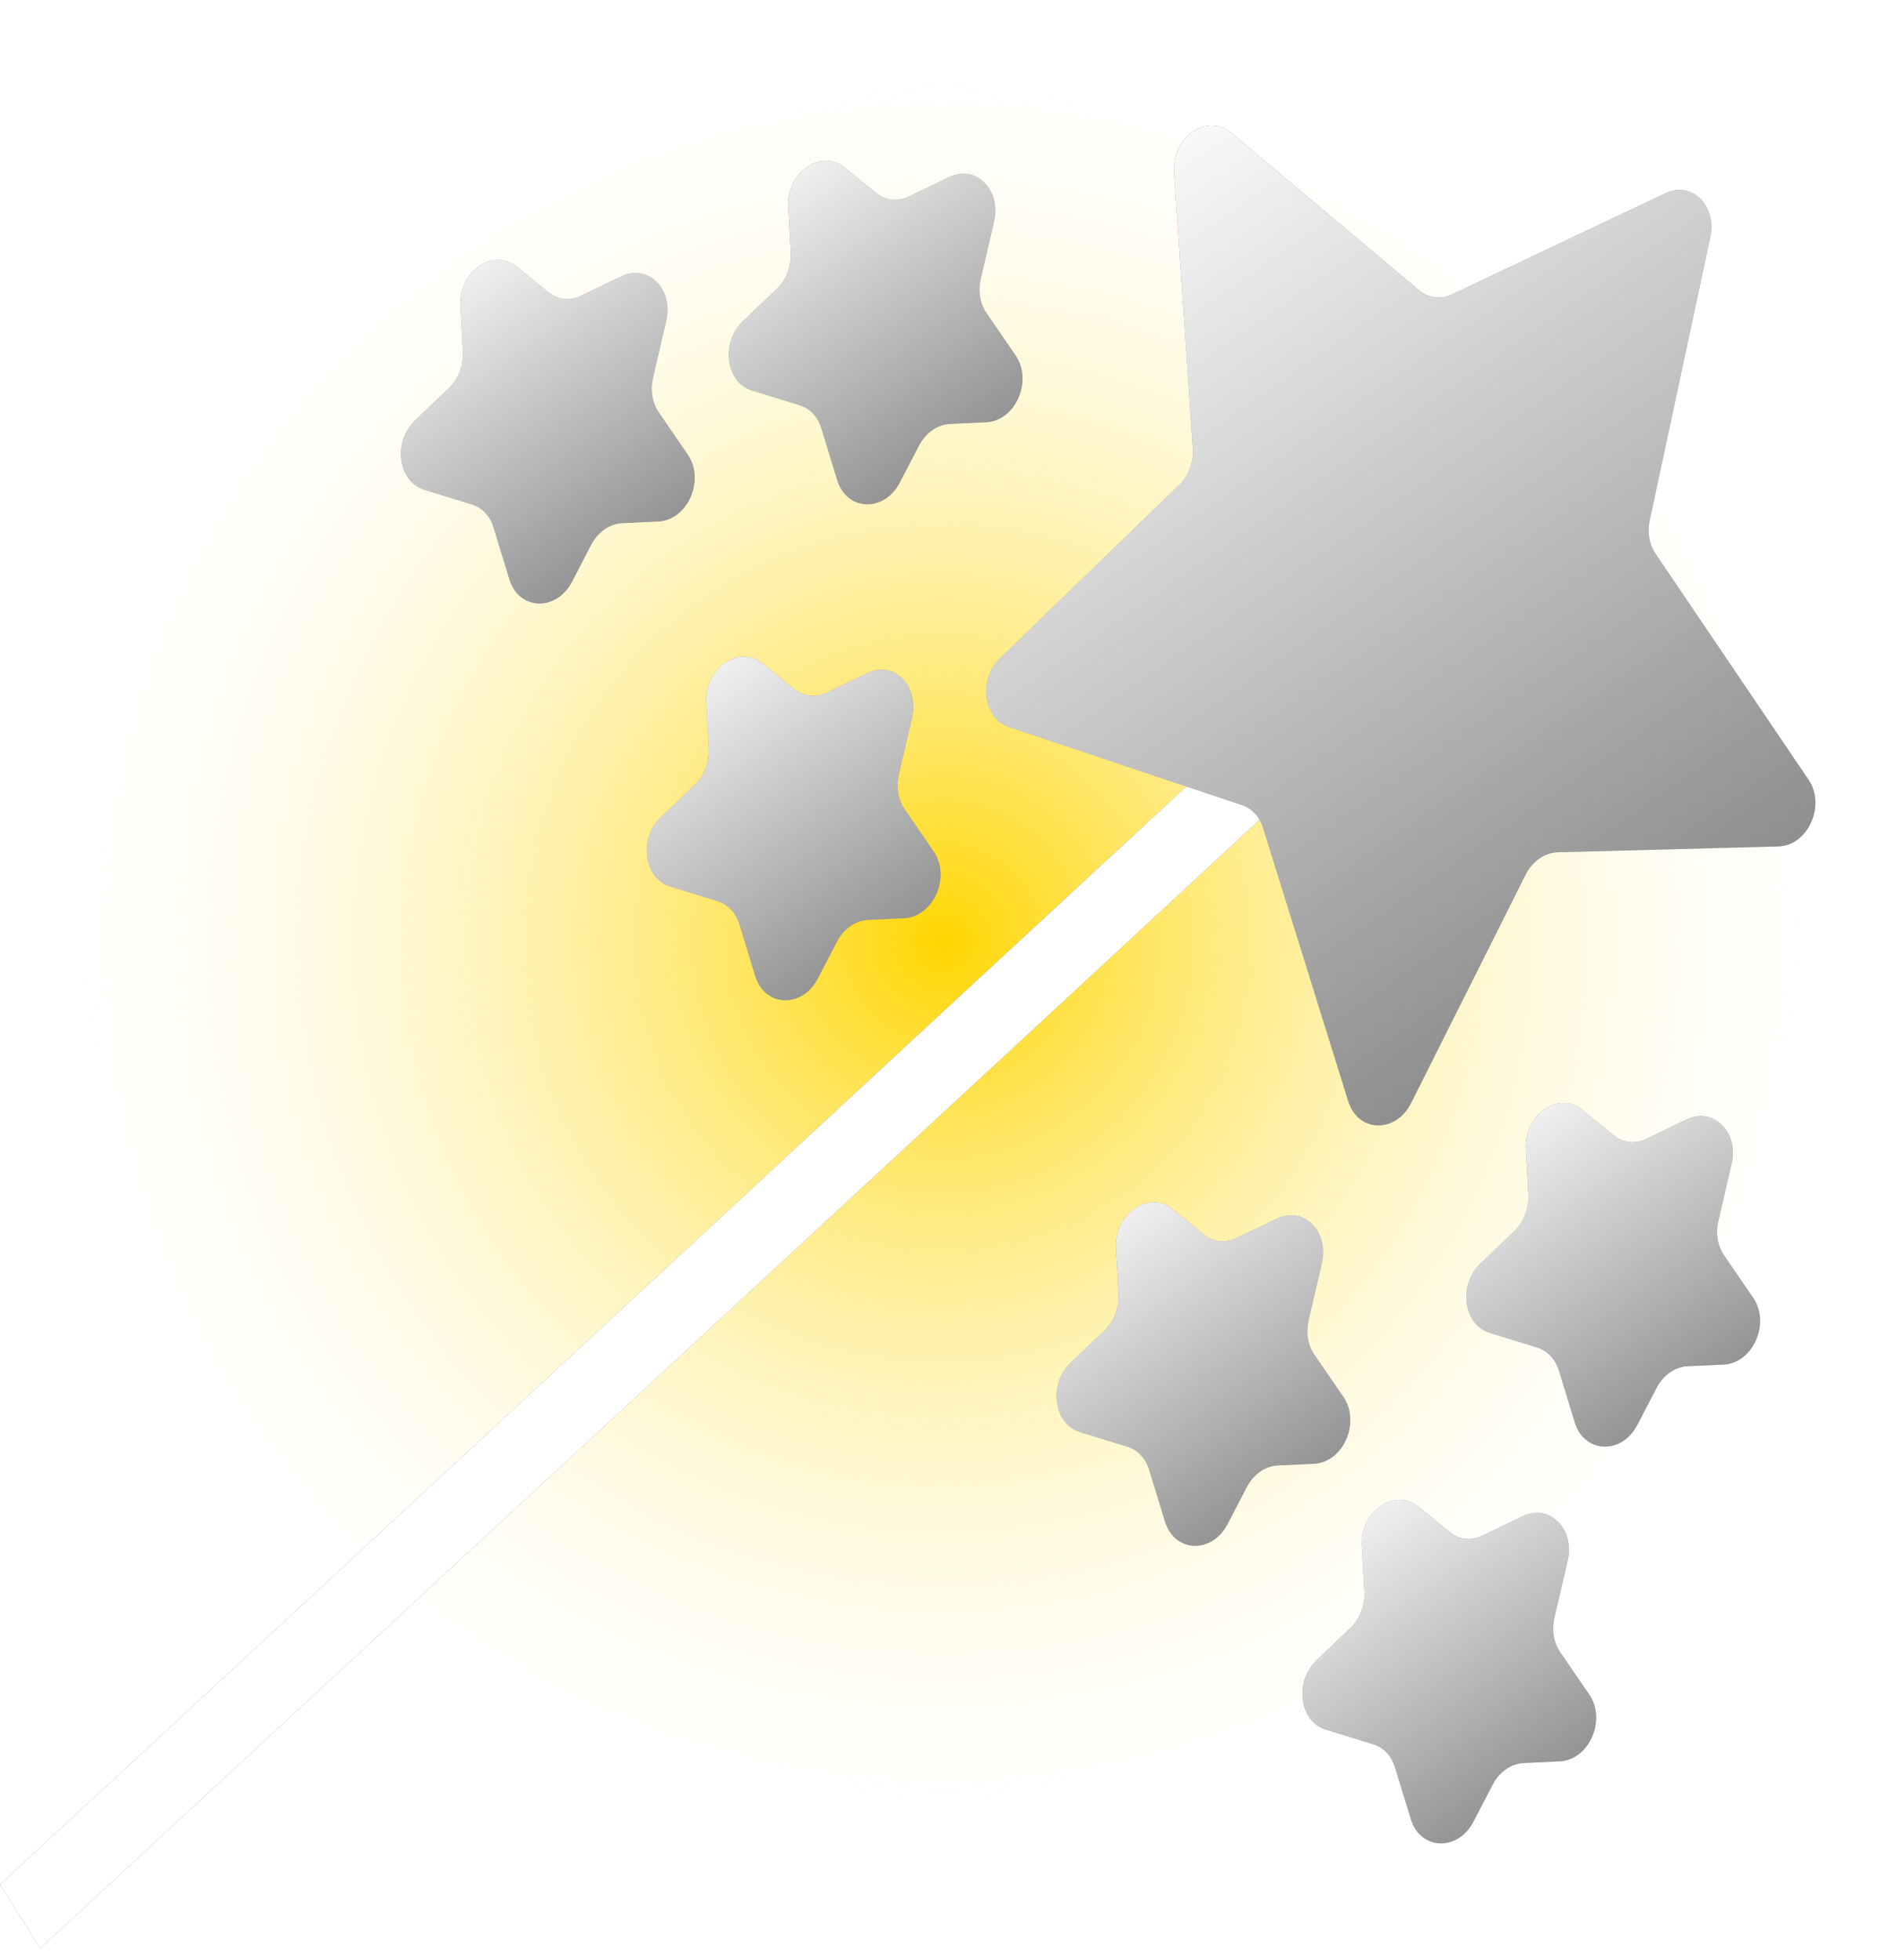
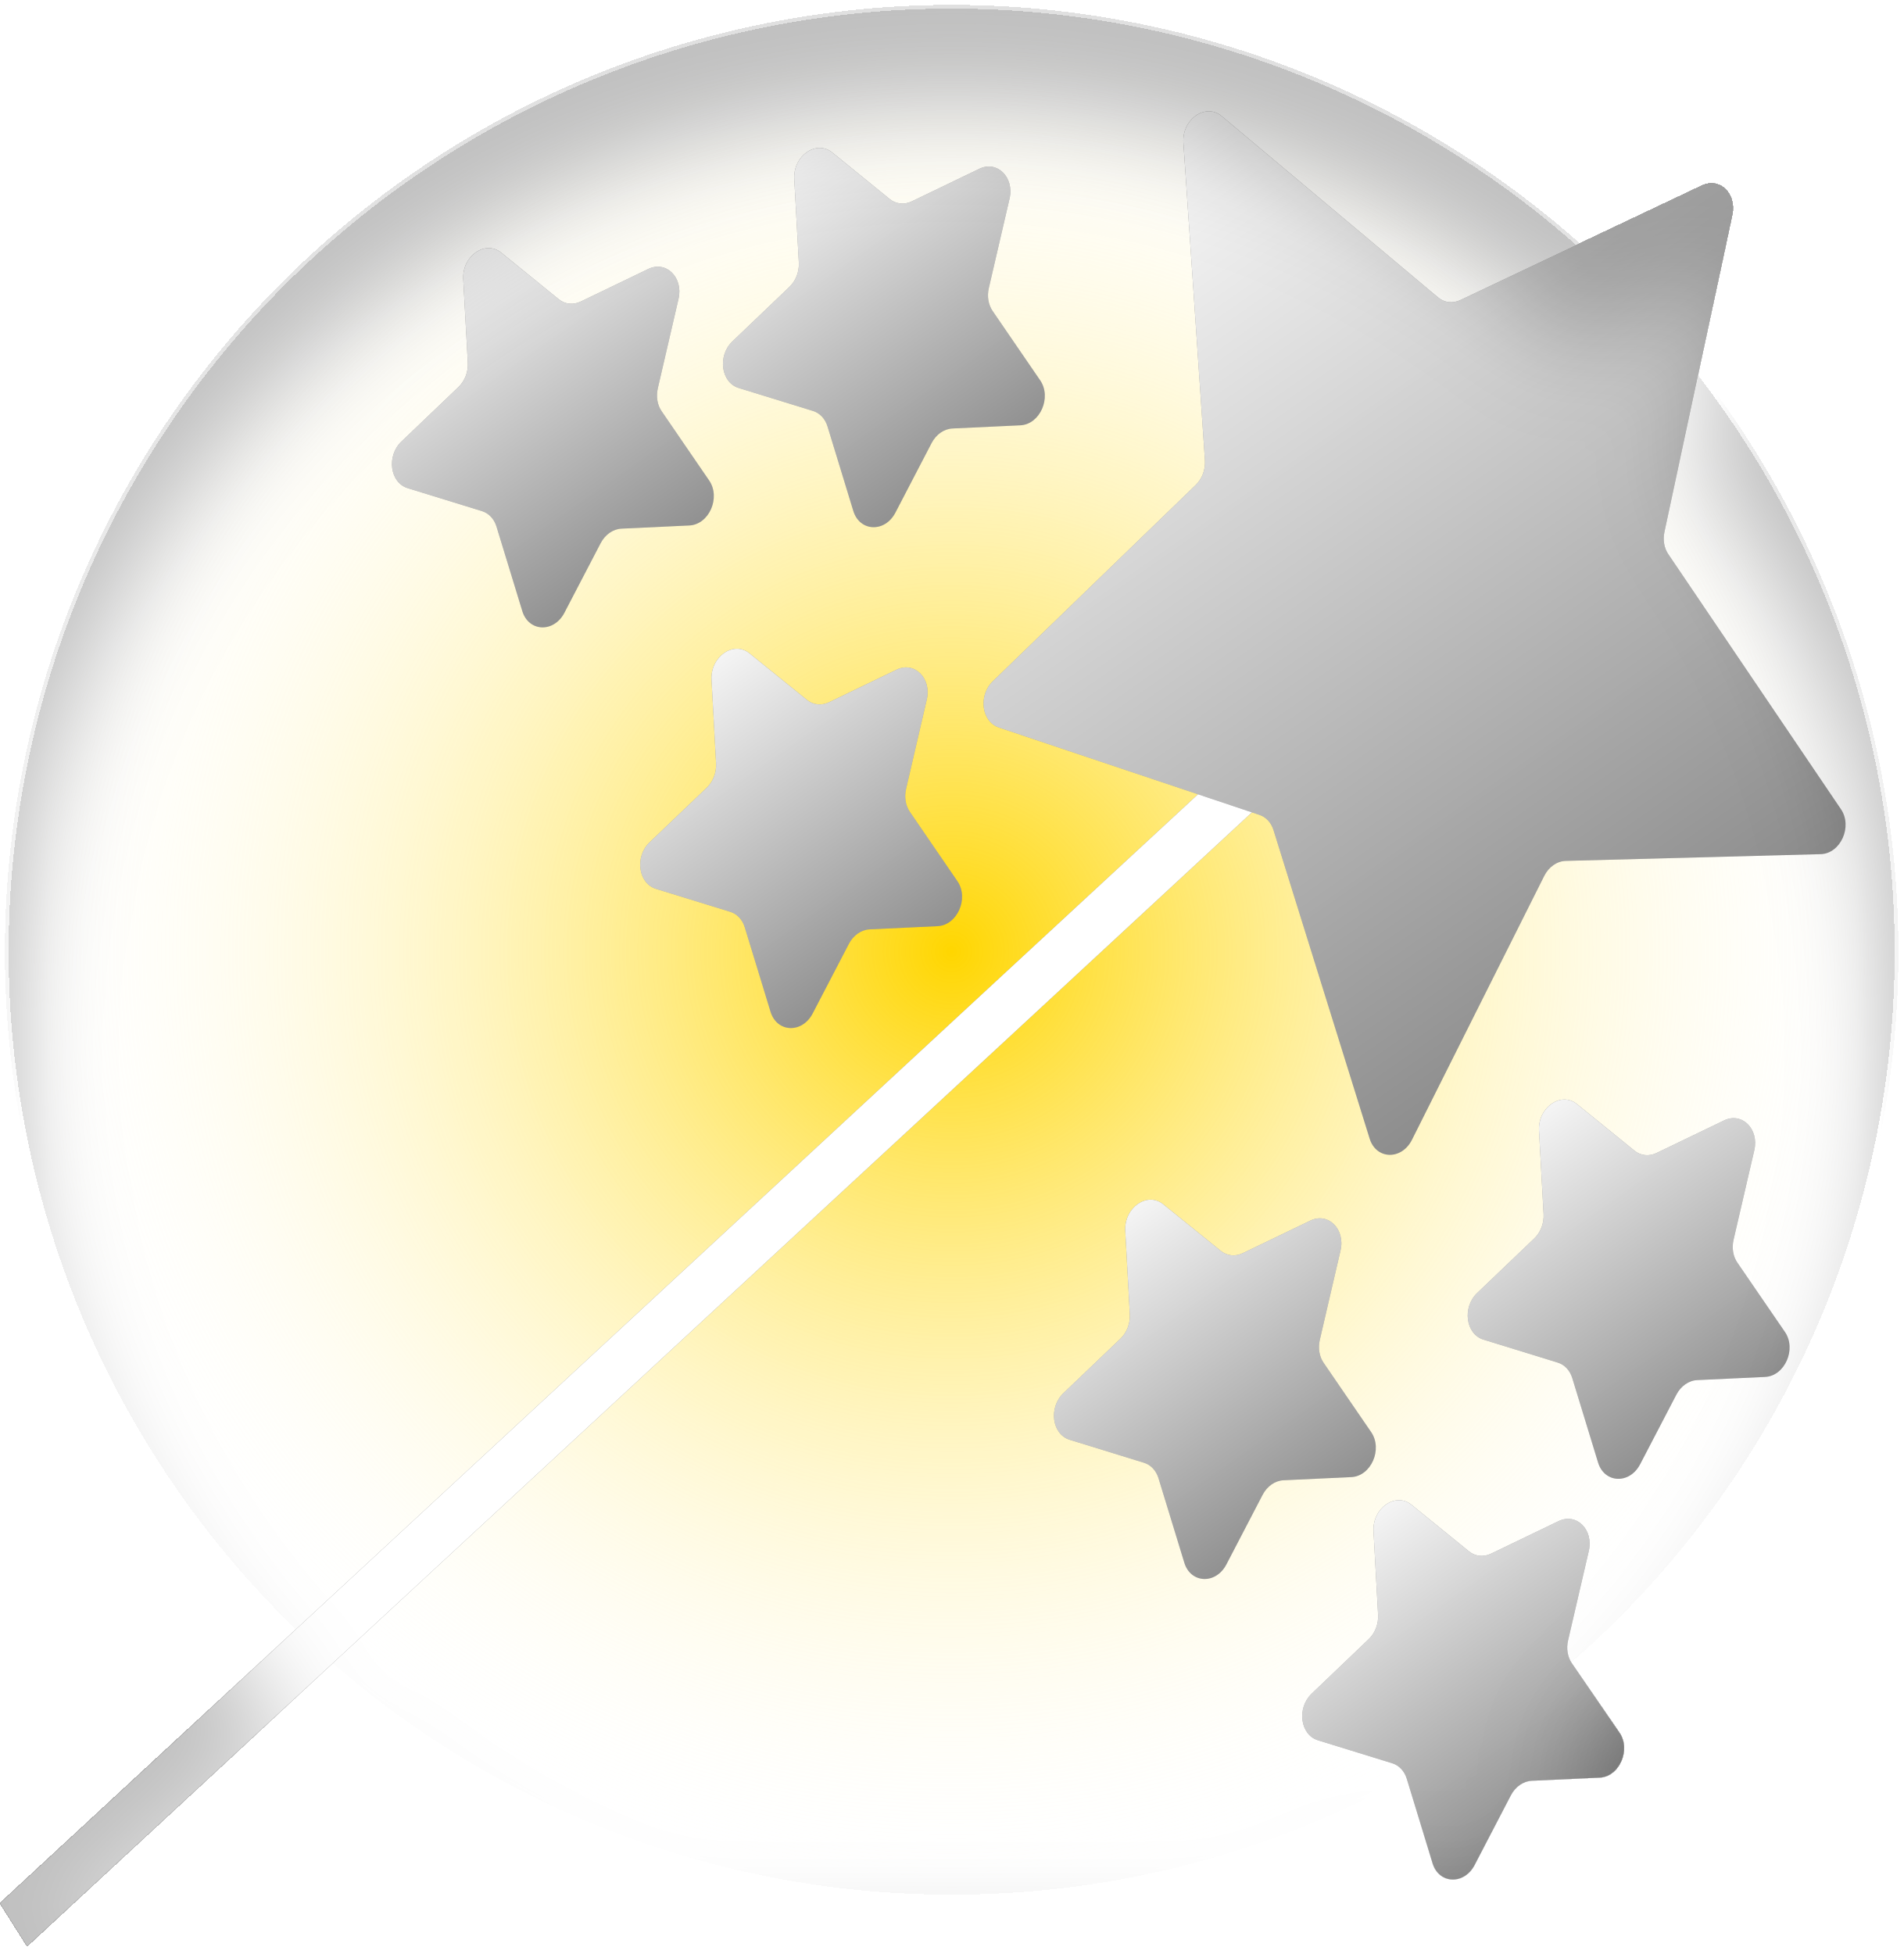
- <svg xmlns="http://www.w3.org/2000/svg" width="50" height="52" viewBox="0 0 50 52" fill="none">
-   <rect width="50" height="50" fill="url(#paint0_radial)" />
-   <line y1="-1" x2="50.36" y2="-1" transform="matrix(-0.733845 0.679317 -0.534074 -0.845438 36.9565 15.7895)" stroke="#7E7E7E" stroke-width="2" />
-   <line y1="-1" x2="50.36" y2="-1" transform="matrix(-0.733845 0.679317 -0.534074 -0.845438 36.9565 15.7895)" stroke="url(#paint1_linear)" stroke-width="2" />
-   <path d="M18.735 18.648C18.685 17.734 19.602 17.093 20.231 17.602L21.07 18.282C21.315 18.48 21.642 18.514 21.937 18.372L23.006 17.856C23.708 17.518 24.39 18.193 24.195 19.034L23.842 20.557C23.767 20.88 23.823 21.212 23.992 21.458L24.767 22.588C25.231 23.264 24.763 24.325 23.985 24.361L23.026 24.406C22.695 24.422 22.382 24.641 22.205 24.98L21.693 25.963C21.279 26.76 20.286 26.72 20.034 25.896L19.613 24.518C19.521 24.218 19.311 23.994 19.044 23.911L17.777 23.519C17.078 23.303 16.936 22.251 17.529 21.684L18.432 20.821C18.682 20.582 18.821 20.224 18.802 19.867L18.735 18.648Z" fill="#7E7E7E" />
-   <path d="M18.735 18.648C18.685 17.734 19.602 17.093 20.231 17.602L21.07 18.282C21.315 18.48 21.642 18.514 21.937 18.372L23.006 17.856C23.708 17.518 24.39 18.193 24.195 19.034L23.842 20.557C23.767 20.88 23.823 21.212 23.992 21.458L24.767 22.588C25.231 23.264 24.763 24.325 23.985 24.361L23.026 24.406C22.695 24.422 22.382 24.641 22.205 24.98L21.693 25.963C21.279 26.76 20.286 26.72 20.034 25.896L19.613 24.518C19.521 24.218 19.311 23.994 19.044 23.911L17.777 23.519C17.078 23.303 16.936 22.251 17.529 21.684L18.432 20.821C18.682 20.582 18.821 20.224 18.802 19.867L18.735 18.648Z" fill="url(#paint2_linear)" />
-   <path d="M12.213 8.121C12.163 7.208 13.08 6.566 13.709 7.076L14.548 7.755C14.794 7.954 15.12 7.988 15.416 7.845L16.485 7.33C17.186 6.992 17.868 7.667 17.673 8.508L17.32 10.031C17.246 10.353 17.301 10.685 17.47 10.932L18.245 12.062C18.709 12.738 18.241 13.799 17.463 13.835L16.505 13.88C16.173 13.895 15.86 14.114 15.683 14.454L15.172 15.437C14.757 16.234 13.764 16.194 13.512 15.37L13.091 13.992C13 13.691 12.79 13.468 12.522 13.385L11.255 12.993C10.556 12.777 10.414 11.725 11.007 11.158L11.91 10.295C12.16 10.056 12.299 9.697 12.28 9.341L12.213 8.121Z" fill="#7E7E7E" />
-   <path d="M12.213 8.121C12.163 7.208 13.08 6.566 13.709 7.076L14.548 7.755C14.794 7.954 15.12 7.988 15.416 7.845L16.485 7.33C17.186 6.992 17.868 7.667 17.673 8.508L17.32 10.031C17.246 10.353 17.301 10.685 17.47 10.932L18.245 12.062C18.709 12.738 18.241 13.799 17.463 13.835L16.505 13.88C16.173 13.895 15.86 14.114 15.683 14.454L15.172 15.437C14.757 16.234 13.764 16.194 13.512 15.37L13.091 13.992C13 13.691 12.79 13.468 12.522 13.385L11.255 12.993C10.556 12.777 10.414 11.725 11.007 11.158L11.91 10.295C12.16 10.056 12.299 9.697 12.28 9.341L12.213 8.121Z" fill="url(#paint3_linear)" />
-   <path d="M20.909 5.49C20.859 4.576 21.776 3.935 22.405 4.444L23.244 5.124C23.489 5.322 23.815 5.356 24.111 5.214L25.18 4.698C25.882 4.36 26.564 5.035 26.369 5.876L26.016 7.399C25.941 7.722 25.997 8.054 26.166 8.3L26.941 9.43C27.405 10.106 26.937 11.167 26.159 11.203L25.2 11.248C24.869 11.264 24.555 11.483 24.379 11.823L23.867 12.805C23.453 13.602 22.459 13.562 22.208 12.738L21.787 11.36C21.695 11.06 21.485 10.836 21.217 10.753L19.951 10.361C19.252 10.145 19.11 9.093 19.703 8.526L20.606 7.664C20.856 7.425 20.995 7.066 20.975 6.709L20.909 5.49Z" fill="#7E7E7E" />
-   <path d="M20.909 5.49C20.859 4.576 21.776 3.935 22.405 4.444L23.244 5.124C23.489 5.322 23.815 5.356 24.111 5.214L25.18 4.698C25.882 4.36 26.564 5.035 26.369 5.876L26.016 7.399C25.941 7.722 25.997 8.054 26.166 8.3L26.941 9.43C27.405 10.106 26.937 11.167 26.159 11.203L25.2 11.248C24.869 11.264 24.555 11.483 24.379 11.823L23.867 12.805C23.453 13.602 22.459 13.562 22.208 12.738L21.787 11.36C21.695 11.06 21.485 10.836 21.217 10.753L19.951 10.361C19.252 10.145 19.11 9.093 19.703 8.526L20.606 7.664C20.856 7.425 20.995 7.066 20.975 6.709L20.909 5.49Z" fill="url(#paint4_linear)" />
-   <path d="M36.126 41.016C36.076 40.102 36.993 39.461 37.622 39.971L38.461 40.65C38.707 40.849 39.033 40.883 39.329 40.74L40.398 40.225C41.1 39.886 41.781 40.562 41.586 41.402L41.233 42.926C41.159 43.248 41.214 43.58 41.383 43.826L42.158 44.957C42.622 45.633 42.154 46.693 41.376 46.73L40.418 46.775C40.086 46.79 39.773 47.009 39.596 47.349L39.085 48.331C38.67 49.129 37.677 49.089 37.425 48.265L37.004 46.887C36.913 46.586 36.703 46.362 36.435 46.28L35.169 45.888C34.47 45.672 34.327 44.62 34.92 44.053L35.823 43.19C36.073 42.951 36.212 42.592 36.193 42.235L36.126 41.016Z" fill="#7E7E7E" />
-   <path d="M36.126 41.016C36.076 40.102 36.993 39.461 37.622 39.971L38.461 40.65C38.707 40.849 39.033 40.883 39.329 40.74L40.398 40.225C41.1 39.886 41.781 40.562 41.586 41.402L41.233 42.926C41.159 43.248 41.214 43.58 41.383 43.826L42.158 44.957C42.622 45.633 42.154 46.693 41.376 46.73L40.418 46.775C40.086 46.79 39.773 47.009 39.596 47.349L39.085 48.331C38.67 49.129 37.677 49.089 37.425 48.265L37.004 46.887C36.913 46.586 36.703 46.362 36.435 46.28L35.169 45.888C34.47 45.672 34.327 44.62 34.92 44.053L35.823 43.19C36.073 42.951 36.212 42.592 36.193 42.235L36.126 41.016Z" fill="url(#paint5_linear)" />
-   <path d="M29.604 33.121C29.554 32.208 30.472 31.566 31.101 32.076L31.939 32.755C32.185 32.954 32.511 32.988 32.807 32.845L33.876 32.33C34.578 31.992 35.259 32.667 35.065 33.508L34.712 35.031C34.637 35.353 34.692 35.685 34.861 35.932L35.637 37.062C36.1 37.738 35.632 38.799 34.855 38.835L33.896 38.88C33.565 38.895 33.251 39.114 33.074 39.454L32.563 40.437C32.148 41.234 31.155 41.194 30.904 40.37L30.483 38.992C30.391 38.691 30.181 38.468 29.913 38.385L28.647 37.993C27.948 37.777 27.806 36.725 28.399 36.158L29.302 35.295C29.552 35.056 29.691 34.697 29.671 34.34L29.604 33.121Z" fill="#7E7E7E" />
-   <path d="M29.604 33.121C29.554 32.208 30.472 31.566 31.101 32.076L31.939 32.755C32.185 32.954 32.511 32.988 32.807 32.845L33.876 32.33C34.578 31.992 35.259 32.667 35.065 33.508L34.712 35.031C34.637 35.353 34.692 35.685 34.861 35.932L35.637 37.062C36.1 37.738 35.632 38.799 34.855 38.835L33.896 38.88C33.565 38.895 33.251 39.114 33.074 39.454L32.563 40.437C32.148 41.234 31.155 41.194 30.904 40.37L30.483 38.992C30.391 38.691 30.181 38.468 29.913 38.385L28.647 37.993C27.948 37.777 27.806 36.725 28.399 36.158L29.302 35.295C29.552 35.056 29.691 34.697 29.671 34.34L29.604 33.121Z" fill="url(#paint6_linear)" />
-   <path d="M40.474 30.49C40.424 29.576 41.341 28.935 41.97 29.444L42.809 30.124C43.054 30.323 43.381 30.356 43.676 30.214L44.745 29.698C45.447 29.36 46.129 30.035 45.934 30.876L45.581 32.4C45.507 32.722 45.562 33.054 45.731 33.3L46.506 34.43C46.97 35.106 46.502 36.167 45.724 36.203L44.766 36.248C44.434 36.264 44.121 36.483 43.944 36.823L43.433 37.805C43.018 38.602 42.025 38.562 41.773 37.738L41.352 36.36C41.26 36.06 41.05 35.836 40.783 35.753L39.516 35.361C38.817 35.145 38.675 34.093 39.268 33.526L40.171 32.663C40.421 32.425 40.56 32.066 40.541 31.709L40.474 30.49Z" fill="#7E7E7E" />
-   <path d="M40.474 30.49C40.424 29.576 41.341 28.935 41.97 29.444L42.809 30.124C43.054 30.323 43.381 30.356 43.676 30.214L44.745 29.698C45.447 29.36 46.129 30.035 45.934 30.876L45.581 32.4C45.507 32.722 45.562 33.054 45.731 33.3L46.506 34.43C46.97 35.106 46.502 36.167 45.724 36.203L44.766 36.248C44.434 36.264 44.121 36.483 43.944 36.823L43.433 37.805C43.018 38.602 42.025 38.562 41.773 37.738L41.352 36.36C41.26 36.06 41.05 35.836 40.783 35.753L39.516 35.361C38.817 35.145 38.675 34.093 39.268 33.526L40.171 32.663C40.421 32.425 40.56 32.066 40.541 31.709L40.474 30.49Z" fill="url(#paint7_linear)" />
-   <path d="M31.144 4.569C31.082 3.642 32.019 2.987 32.65 3.516L37.651 7.706C37.895 7.911 38.224 7.949 38.523 7.807L44.183 5.125C44.876 4.797 45.548 5.454 45.37 6.285L43.761 13.809C43.694 14.123 43.75 14.444 43.912 14.684L47.977 20.688C48.44 21.372 47.957 22.436 47.175 22.457L41.318 22.612C40.975 22.621 40.65 22.849 40.472 23.203L37.432 29.266C37.026 30.076 36.024 30.049 35.766 29.222L33.503 21.959C33.412 21.668 33.211 21.45 32.953 21.363L26.765 19.288C26.081 19.059 25.948 18.025 26.53 17.463L31.278 12.871C31.529 12.628 31.666 12.265 31.641 11.906L31.144 4.569Z" fill="#7E7E7E" />
-   <path d="M31.144 4.569C31.082 3.642 32.019 2.987 32.65 3.516L37.651 7.706C37.895 7.911 38.224 7.949 38.523 7.807L44.183 5.125C44.876 4.797 45.548 5.454 45.37 6.285L43.761 13.809C43.694 14.123 43.75 14.444 43.912 14.684L47.977 20.688C48.44 21.372 47.957 22.436 47.175 22.457L41.318 22.612C40.975 22.621 40.65 22.849 40.472 23.203L37.432 29.266C37.026 30.076 36.024 30.049 35.766 29.222L33.503 21.959C33.412 21.668 33.211 21.45 32.953 21.363L26.765 19.288C26.081 19.059 25.948 18.025 26.53 17.463L31.278 12.871C31.529 12.628 31.666 12.265 31.641 11.906L31.144 4.569Z" fill="url(#paint8_linear)" />
+ <svg xmlns="http://www.w3.org/2000/svg" width="75" height="77" viewBox="0 0 75 77" fill="none">
+   <g filter="url(#filter0_i)">
+     <rect width="75" height="75" fill="url(#paint0_radial)" />
+     <line y1="-1" x2="75.54" y2="-1" transform="matrix(-0.733845 0.679317 -0.534074 -0.845438 55.4348 23.6842)" stroke="#7E7E7E" stroke-width="2" />
+     <line y1="-1" x2="75.54" y2="-1" transform="matrix(-0.733845 0.679317 -0.534074 -0.845438 55.4348 23.6842)" stroke="url(#paint1_linear)" stroke-width="2" />
+     <path d="M28.038 26.791C27.988 25.877 28.905 25.236 29.534 25.745L31.802 27.582C32.047 27.78 32.373 27.814 32.669 27.672L35.332 26.388C36.034 26.05 36.716 26.725 36.521 27.566L35.704 31.091C35.63 31.413 35.685 31.745 35.854 31.992L37.728 34.724C38.191 35.4 37.724 36.461 36.946 36.497L34.272 36.622C33.94 36.637 33.627 36.856 33.45 37.196L32.024 39.937C31.609 40.734 30.616 40.694 30.364 39.87L29.347 36.539C29.255 36.239 29.045 36.015 28.777 35.932L25.847 35.026C25.148 34.809 25.006 33.757 25.599 33.191L27.849 31.041C28.099 30.802 28.237 30.443 28.218 30.086L28.038 26.791Z" fill="#7E7E7E" />
+     <path d="M28.038 26.791C27.988 25.877 28.905 25.236 29.534 25.745L31.802 27.582C32.047 27.78 32.373 27.814 32.669 27.672L35.332 26.388C36.034 26.05 36.716 26.725 36.521 27.566L35.704 31.091C35.63 31.413 35.685 31.745 35.854 31.992L37.728 34.724C38.191 35.4 37.724 36.461 36.946 36.497L34.272 36.622C33.94 36.637 33.627 36.856 33.45 37.196L32.024 39.937C31.609 40.734 30.616 40.694 30.364 39.87L29.347 36.539C29.255 36.239 29.045 36.015 28.777 35.932L25.847 35.026C25.148 34.809 25.006 33.757 25.599 33.191L27.849 31.041C28.099 30.802 28.237 30.443 28.218 30.086L28.038 26.791Z" fill="url(#paint2_linear)" />
+     <path d="M18.255 11.001C18.205 10.087 19.122 9.446 19.751 9.955L22.019 11.792C22.264 11.991 22.591 12.025 22.887 11.882L25.549 10.598C26.252 10.26 26.933 10.935 26.738 11.776L25.922 15.302C25.847 15.624 25.902 15.956 26.071 16.202L27.945 18.934C28.409 19.61 27.941 20.671 27.163 20.707L24.489 20.832C24.158 20.848 23.844 21.067 23.668 21.407L22.241 24.147C21.826 24.944 20.833 24.905 20.582 24.081L19.564 20.75C19.473 20.45 19.263 20.226 18.995 20.143L16.064 19.236C15.365 19.02 15.223 17.968 15.816 17.401L18.066 15.251C18.316 15.012 18.455 14.653 18.435 14.297L18.255 11.001Z" fill="#7E7E7E" />
+     <path d="M18.255 11.001C18.205 10.087 19.122 9.446 19.751 9.955L22.019 11.792C22.264 11.991 22.591 12.025 22.887 11.882L25.549 10.598C26.252 10.26 26.933 10.935 26.738 11.776L25.922 15.302C25.847 15.624 25.902 15.956 26.071 16.202L27.945 18.934C28.409 19.61 27.941 20.671 27.163 20.707L24.489 20.832C24.158 20.848 23.844 21.067 23.668 21.407L22.241 24.147C21.826 24.944 20.833 24.905 20.582 24.081L19.564 20.75C19.473 20.45 19.263 20.226 18.995 20.143L16.064 19.236C15.365 19.02 15.223 17.968 15.816 17.401L18.066 15.251C18.316 15.012 18.455 14.653 18.435 14.297L18.255 11.001Z" fill="url(#paint3_linear)" />
+     <path d="M31.299 7.054C31.249 6.14 32.166 5.499 32.795 6.008L35.062 7.845C35.308 8.044 35.634 8.077 35.93 7.935L38.593 6.651C39.295 6.313 39.977 6.988 39.782 7.829L38.965 11.354C38.89 11.677 38.946 12.008 39.115 12.255L40.989 14.987C41.452 15.663 40.984 16.724 40.207 16.76L37.533 16.885C37.201 16.9 36.888 17.119 36.711 17.459L35.285 20.2C34.87 20.997 33.877 20.957 33.625 20.133L32.608 16.802C32.516 16.502 32.306 16.278 32.038 16.195L29.108 15.289C28.409 15.072 28.267 14.021 28.86 13.454L31.109 11.304C31.359 11.065 31.498 10.706 31.479 10.349L31.299 7.054Z" fill="#7E7E7E" />
+     <path d="M31.299 7.054C31.249 6.14 32.166 5.499 32.795 6.008L35.062 7.845C35.308 8.044 35.634 8.077 35.93 7.935L38.593 6.651C39.295 6.313 39.977 6.988 39.782 7.829L38.965 11.354C38.89 11.677 38.946 12.008 39.115 12.255L40.989 14.987C41.452 15.663 40.984 16.724 40.207 16.76L37.533 16.885C37.201 16.9 36.888 17.119 36.711 17.459L35.285 20.2C34.87 20.997 33.877 20.957 33.625 20.133L32.608 16.802C32.516 16.502 32.306 16.278 32.038 16.195L29.108 15.289C28.409 15.072 28.267 14.021 28.86 13.454L31.109 11.304C31.359 11.065 31.498 10.706 31.479 10.349L31.299 7.054Z" fill="url(#paint4_linear)" />
+     <path d="M54.125 60.343C54.075 59.429 54.992 58.788 55.621 59.297L57.888 61.134C58.134 61.333 58.46 61.367 58.756 61.224L61.419 59.941C62.121 59.602 62.803 60.277 62.608 61.118L61.791 64.644C61.716 64.966 61.772 65.298 61.941 65.544L63.815 68.276C64.278 68.952 63.81 70.013 63.033 70.049L60.359 70.174C60.027 70.19 59.714 70.409 59.537 70.749L58.111 73.489C57.696 74.287 56.703 74.247 56.451 73.423L55.434 70.092C55.342 69.792 55.132 69.568 54.864 69.485L51.934 68.578C51.235 68.362 51.093 67.31 51.685 66.743L53.935 64.593C54.185 64.354 54.324 63.995 54.305 63.639L54.125 60.343Z" fill="#7E7E7E" />
+     <path d="M54.125 60.343C54.075 59.429 54.992 58.788 55.621 59.297L57.888 61.134C58.134 61.333 58.46 61.367 58.756 61.224L61.419 59.941C62.121 59.602 62.803 60.277 62.608 61.118L61.791 64.644C61.716 64.966 61.772 65.298 61.941 65.544L63.815 68.276C64.278 68.952 63.81 70.013 63.033 70.049L60.359 70.174C60.027 70.19 59.714 70.409 59.537 70.749L58.111 73.489C57.696 74.287 56.703 74.247 56.451 73.423L55.434 70.092C55.342 69.792 55.132 69.568 54.864 69.485L51.934 68.578C51.235 68.362 51.093 67.31 51.685 66.743L53.935 64.593C54.185 64.354 54.324 63.995 54.305 63.639L54.125 60.343Z" fill="url(#paint5_linear)" />
+     <path d="M44.342 48.501C44.292 47.587 45.209 46.946 45.838 47.455L48.106 49.292C48.351 49.491 48.678 49.525 48.973 49.382L51.636 48.099C52.338 47.76 53.02 48.435 52.825 49.276L52.008 52.802C51.934 53.124 51.989 53.456 52.158 53.702L54.032 56.434C54.496 57.11 54.028 58.171 53.25 58.207L50.576 58.332C50.245 58.348 49.931 58.567 49.754 58.907L48.328 61.647C47.913 62.444 46.92 62.405 46.669 61.581L45.651 58.25C45.559 57.95 45.35 57.726 45.082 57.643L42.151 56.736C41.452 56.52 41.31 55.468 41.903 54.901L44.153 52.751C44.403 52.512 44.542 52.153 44.522 51.797L44.342 48.501Z" fill="#7E7E7E" />
+     <path d="M44.342 48.501C44.292 47.587 45.209 46.946 45.838 47.455L48.106 49.292C48.351 49.491 48.678 49.525 48.973 49.382L51.636 48.099C52.338 47.76 53.02 48.435 52.825 49.276L52.008 52.802C51.934 53.124 51.989 53.456 52.158 53.702L54.032 56.434C54.496 57.11 54.028 58.171 53.25 58.207L50.576 58.332C50.245 58.348 49.931 58.567 49.754 58.907L48.328 61.647C47.913 62.444 46.92 62.405 46.669 61.581L45.651 58.25C45.559 57.95 45.35 57.726 45.082 57.643L42.151 56.736C41.452 56.52 41.31 55.468 41.903 54.901L44.153 52.751C44.403 52.512 44.542 52.153 44.522 51.797L44.342 48.501Z" fill="url(#paint6_linear)" />
+     <path d="M60.646 44.554C60.596 43.64 61.514 42.999 62.142 43.508L64.41 45.345C64.656 45.544 64.982 45.578 65.278 45.435L67.941 44.151C68.643 43.813 69.324 44.488 69.129 45.329L68.313 48.854C68.238 49.177 68.293 49.509 68.462 49.755L70.337 52.487C70.8 53.163 70.332 54.224 69.555 54.26L66.88 54.385C66.549 54.4 66.236 54.62 66.059 54.959L64.632 57.7C64.218 58.497 63.224 58.457 62.973 57.633L61.956 54.303C61.864 54.002 61.654 53.778 61.386 53.696L58.455 52.789C57.757 52.573 57.614 51.52 58.207 50.954L60.457 48.804C60.707 48.565 60.846 48.206 60.827 47.849L60.646 44.554Z" fill="#7E7E7E" />
+     <path d="M60.646 44.554C60.596 43.64 61.514 42.999 62.142 43.508L64.41 45.345C64.656 45.544 64.982 45.578 65.278 45.435L67.941 44.151C68.643 43.813 69.324 44.488 69.129 45.329L68.313 48.854C68.238 49.177 68.293 49.509 68.462 49.755L70.337 52.487C70.8 53.163 70.332 54.224 69.555 54.26L66.88 54.385C66.549 54.4 66.236 54.62 66.059 54.959L64.632 57.7C64.218 58.497 63.224 58.457 62.973 57.633L61.956 54.303C61.864 54.002 61.654 53.778 61.386 53.696L58.455 52.789C57.757 52.573 57.614 51.52 58.207 50.954L60.457 48.804C60.707 48.565 60.846 48.206 60.827 47.849L60.646 44.554Z" fill="url(#paint7_linear)" />
+     <path d="M46.633 5.626C46.571 4.7 47.508 4.045 48.139 4.574L56.672 11.723C56.917 11.928 57.246 11.966 57.545 11.825L67.073 7.31C67.766 6.981 68.438 7.638 68.26 8.469L65.589 20.961C65.522 21.275 65.577 21.596 65.74 21.836L72.546 31.891C73.009 32.574 72.527 33.639 71.745 33.659L61.699 33.925C61.356 33.934 61.03 34.162 60.852 34.517L55.639 44.916C55.233 45.725 54.23 45.699 53.973 44.872L50.183 32.709C50.092 32.418 49.891 32.2 49.633 32.113L39.359 28.668C38.676 28.438 38.543 27.405 39.124 26.843L47.118 19.112C47.369 18.869 47.506 18.506 47.482 18.146L46.633 5.626Z" fill="#7E7E7E" />
+     <path d="M46.633 5.626C46.571 4.7 47.508 4.045 48.139 4.574L56.672 11.723C56.917 11.928 57.246 11.966 57.545 11.825L67.073 7.31C67.766 6.981 68.438 7.638 68.26 8.469L65.589 20.961C65.522 21.275 65.577 21.596 65.74 21.836L72.546 31.891C73.009 32.574 72.527 33.639 71.745 33.659L61.699 33.925C61.356 33.934 61.03 34.162 60.852 34.517L55.639 44.916C55.233 45.725 54.23 45.699 53.973 44.872L50.183 32.709C50.092 32.418 49.891 32.2 49.633 32.113L39.359 28.668C38.676 28.438 38.543 27.405 39.124 26.843L47.118 19.112C47.369 18.869 47.506 18.506 47.482 18.146L46.633 5.626Z" fill="url(#paint8_linear)" />
+   </g>
  <defs>
-     <radialGradient id="paint0_radial" cx="0" cy="0" r="1" gradientUnits="userSpaceOnUse" gradientTransform="translate(25 25) rotate(90) scale(25)">
+     <filter id="filter0_i" x="0" y="0" width="75" height="79" filterUnits="userSpaceOnUse" color-interpolation-filters="sRGB">
+       <feFlood flood-opacity="0" result="BackgroundImageFix" />
+       <feBlend mode="normal" in="SourceGraphic" in2="BackgroundImageFix" result="shape" />
+       <feColorMatrix in="SourceAlpha" type="matrix" values="0 0 0 0 0 0 0 0 0 0 0 0 0 0 0 0 0 0 127 0" result="hardAlpha" />
+       <feOffset dy="4" />
+       <feGaussianBlur stdDeviation="2" />
+       <feComposite in2="hardAlpha" operator="arithmetic" k2="-1" k3="1" />
+       <feColorMatrix type="matrix" values="0 0 0 0 0 0 0 0 0 0 0 0 0 0 0 0 0 0 0.25 0" />
+       <feBlend mode="normal" in2="shape" result="effect1_innerShadow" />
+     </filter>
+     <radialGradient id="paint0_radial" cx="0" cy="0" r="1" gradientUnits="userSpaceOnUse" gradientTransform="translate(37.5 37.5) rotate(90) scale(37.5)">
      <stop stop-color="#FFD600" />
      <stop offset="1" stop-color="white" stop-opacity="0" />
    </radialGradient>
-     <linearGradient id="paint1_linear" x1="25.18" y1="0" x2="25.18" y2="1" gradientUnits="userSpaceOnUse">
+     <linearGradient id="paint1_linear" x1="37.77" y1="0" x2="37.77" y2="1" gradientUnits="userSpaceOnUse">
      <stop stop-color="white" />
      <stop offset="1" stop-color="white" stop-opacity="0" />
    </linearGradient>
-     <linearGradient id="paint2_linear" x1="18.606" y1="16.286" x2="25.405" y2="26.015" gradientUnits="userSpaceOnUse">
+     <linearGradient id="paint2_linear" x1="27.909" y1="24.428" x2="38.108" y2="39.022" gradientUnits="userSpaceOnUse">
      <stop stop-color="white" />
      <stop offset="1" stop-color="white" stop-opacity="0" />
    </linearGradient>
-     <linearGradient id="paint3_linear" x1="12.084" y1="5.759" x2="18.883" y2="15.488" gradientUnits="userSpaceOnUse">
+     <linearGradient id="paint3_linear" x1="18.126" y1="8.639" x2="28.325" y2="23.232" gradientUnits="userSpaceOnUse">
      <stop stop-color="white" />
      <stop offset="1" stop-color="white" stop-opacity="0" />
    </linearGradient>
-     <linearGradient id="paint4_linear" x1="20.78" y1="3.128" x2="27.579" y2="12.857" gradientUnits="userSpaceOnUse">
+     <linearGradient id="paint4_linear" x1="31.169" y1="4.692" x2="41.369" y2="19.285" gradientUnits="userSpaceOnUse">
      <stop stop-color="white" />
      <stop offset="1" stop-color="white" stop-opacity="0" />
    </linearGradient>
-     <linearGradient id="paint5_linear" x1="35.997" y1="38.654" x2="42.797" y2="48.383" gradientUnits="userSpaceOnUse">
+     <linearGradient id="paint5_linear" x1="53.995" y1="57.981" x2="64.195" y2="72.574" gradientUnits="userSpaceOnUse">
      <stop stop-color="white" />
      <stop offset="1" stop-color="white" stop-opacity="0" />
    </linearGradient>
-     <linearGradient id="paint6_linear" x1="29.475" y1="30.759" x2="36.275" y2="40.488" gradientUnits="userSpaceOnUse">
+     <linearGradient id="paint6_linear" x1="44.213" y1="46.139" x2="54.412" y2="60.732" gradientUnits="userSpaceOnUse">
      <stop stop-color="white" />
      <stop offset="1" stop-color="white" stop-opacity="0" />
    </linearGradient>
-     <linearGradient id="paint7_linear" x1="40.345" y1="28.128" x2="47.144" y2="37.857" gradientUnits="userSpaceOnUse">
+     <linearGradient id="paint7_linear" x1="60.517" y1="42.192" x2="70.716" y2="56.785" gradientUnits="userSpaceOnUse">
      <stop stop-color="white" />
      <stop offset="1" stop-color="white" stop-opacity="0" />
    </linearGradient>
-     <linearGradient id="paint8_linear" x1="30.978" y1="2.115" x2="48.1" y2="26.613" gradientUnits="userSpaceOnUse">
+     <linearGradient id="paint8_linear" x1="46.467" y1="3.173" x2="72.15" y2="39.92" gradientUnits="userSpaceOnUse">
      <stop stop-color="white" />
      <stop offset="1" stop-color="white" stop-opacity="0" />
    </linearGradient>
  </defs>
</svg>
